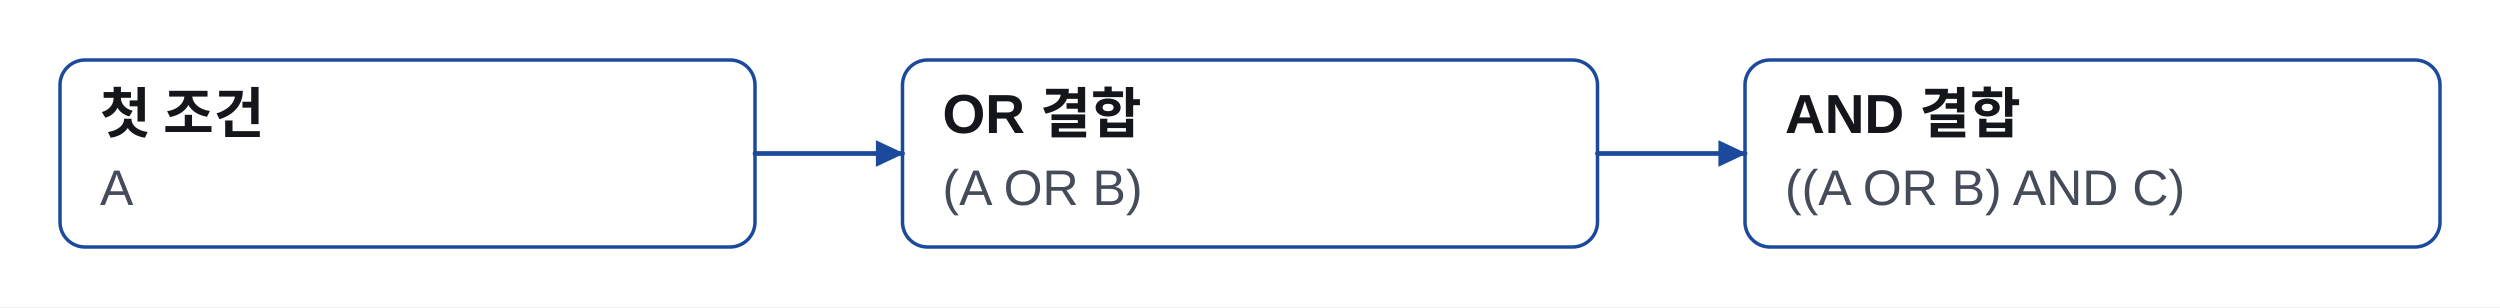
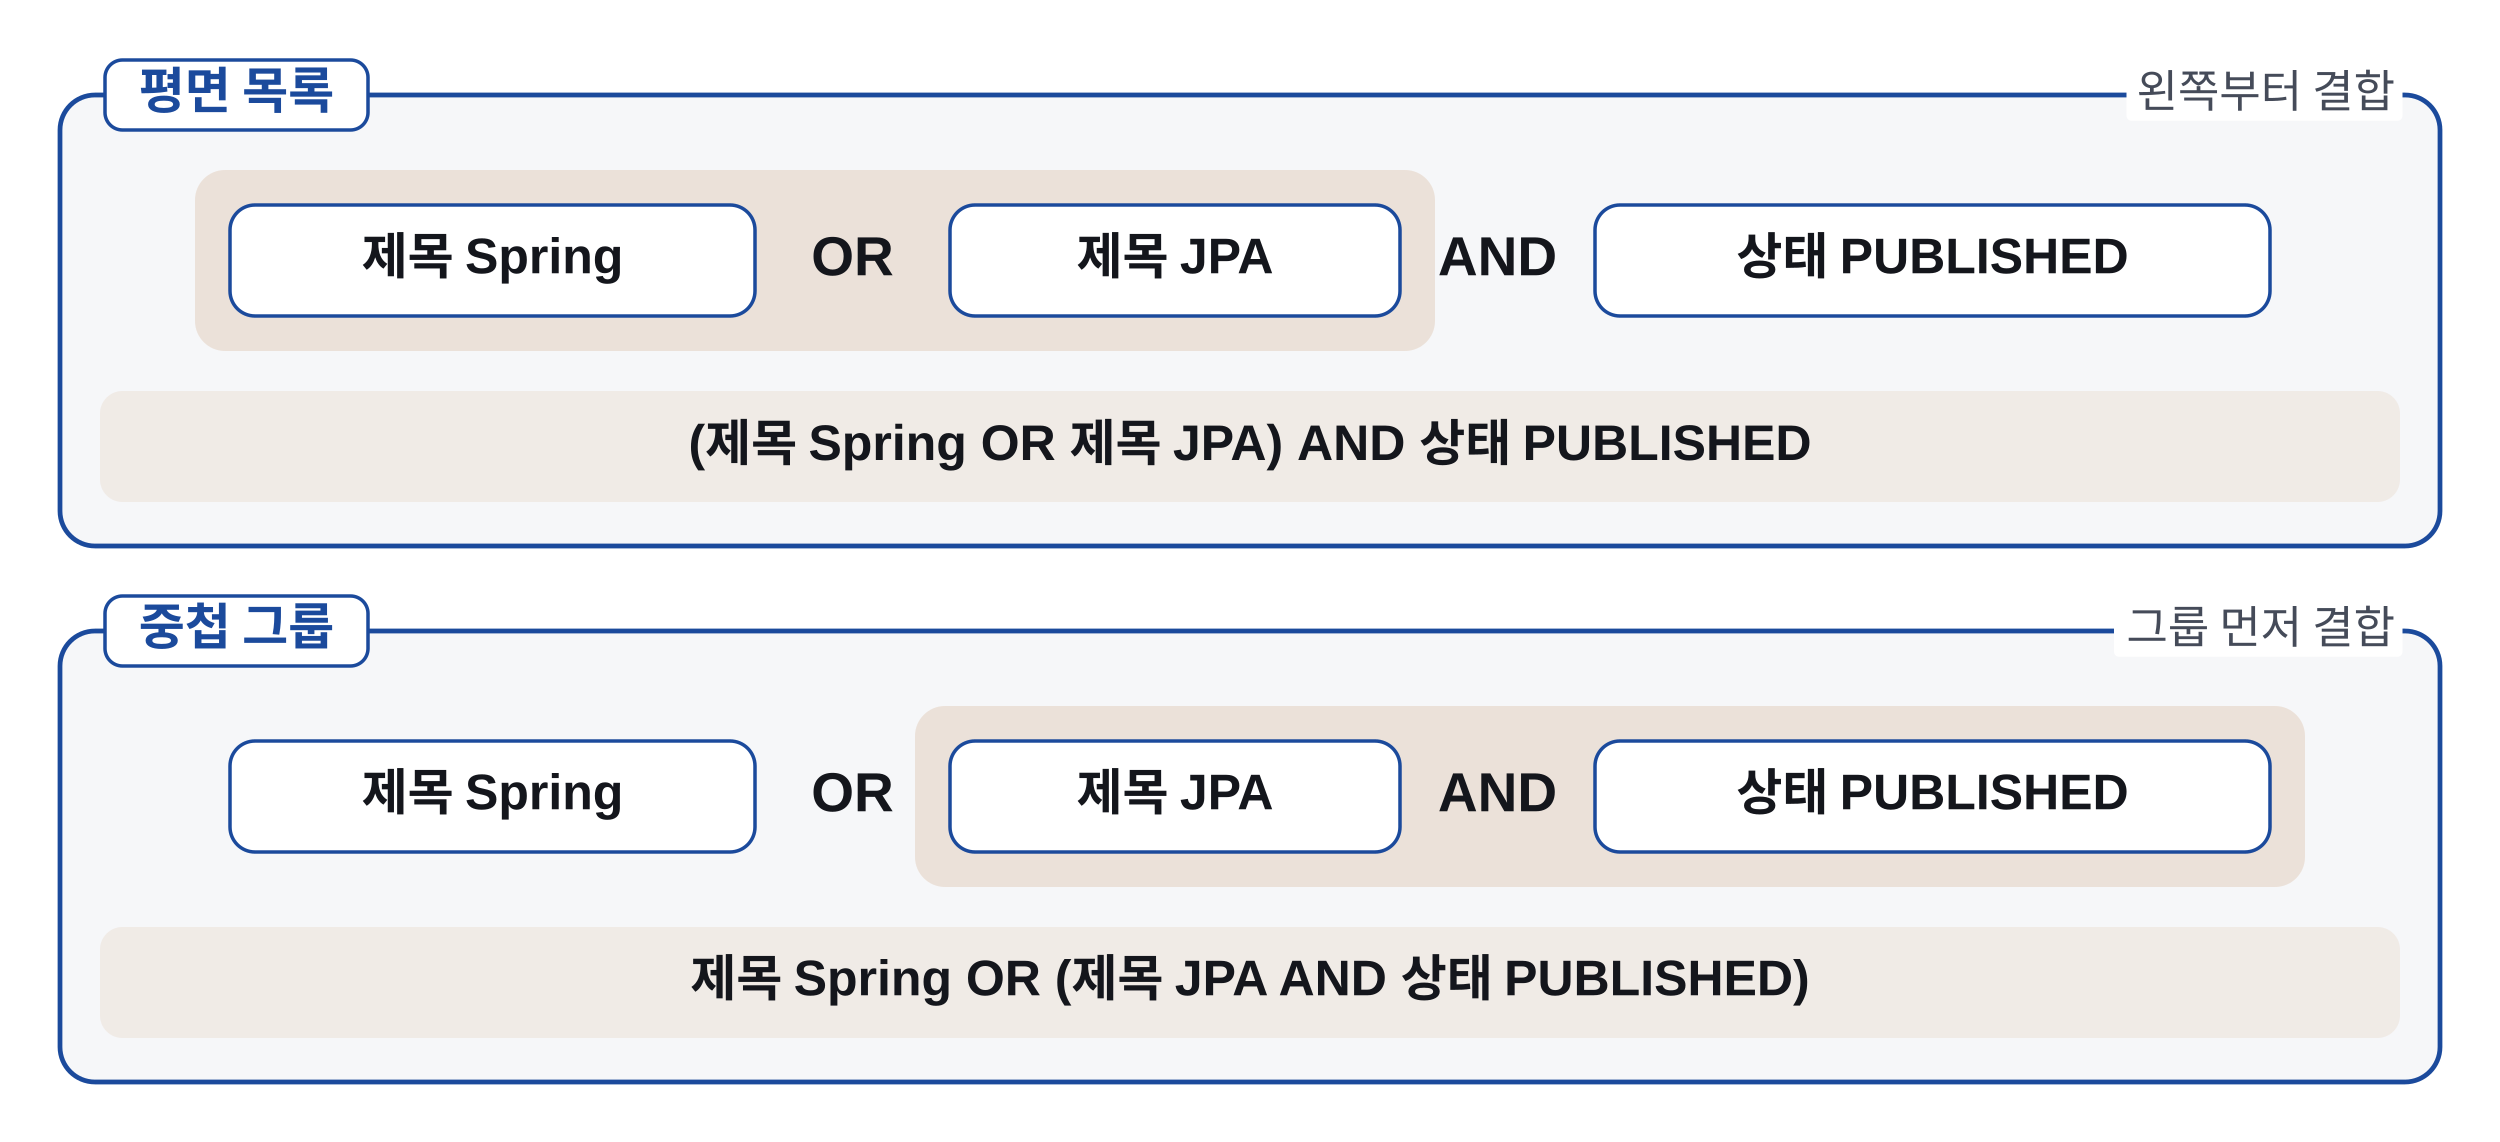
- <svg xmlns="http://www.w3.org/2000/svg" data-list-mode="plain" width="1000.0" height="122.8" viewBox="0 0 1000.0 122.8" font-family="Arial, 'Noto Sans KR', 'Apple SD Gothic Neo', sans-serif">
+ <svg xmlns="http://www.w3.org/2000/svg" data-list-mode="plain" width="1000.0" height="456.8" viewBox="0 0 1000.0 456.8" font-family="Arial, 'Noto Sans KR', 'Apple SD Gothic Neo', sans-serif">
  <defs>
    <linearGradient id="bgwash" x1="0" y1="0" x2="0" y2="1">
      <stop offset="0" stop-color="#ffffff" />
      <stop offset="1" stop-color="#ffffff" />
    </linearGradient>
    <marker id="arr-blue" viewBox="0 0 10 10" refX="8.5" refY="5" markerWidth="7" markerHeight="7" orient="auto">
      <path d="M0.5 1 L9 5 L0.5 9 z" fill="#1b4a9c" />
    </marker>
    <marker id="arr-green" viewBox="0 0 10 10" refX="8.5" refY="5" markerWidth="7" markerHeight="7" orient="auto">
      <path d="M0.5 1 L9 5 L0.5 9 z" fill="#3f7a2e" />
    </marker>
    <marker id="arr-orange" viewBox="0 0 10 10" refX="8.5" refY="5" markerWidth="7" markerHeight="7" orient="auto">
      <path d="M0.5 1 L9 5 L0.5 9 z" fill="#a8560c" />
    </marker>
    <marker id="arr-purple" viewBox="0 0 10 10" refX="8.5" refY="5" markerWidth="7" markerHeight="7" orient="auto">
      <path d="M0.5 1 L9 5 L0.5 9 z" fill="#5b46a8" />
    </marker>
    <marker id="arr-cyan" viewBox="0 0 10 10" refX="8.5" refY="5" markerWidth="7" markerHeight="7" orient="auto">
      <path d="M0.5 1 L9 5 L0.5 9 z" fill="#0f6f96" />
    </marker>
    <marker id="arr-teal" viewBox="0 0 10 10" refX="8.5" refY="5" markerWidth="7" markerHeight="7" orient="auto">
      <path d="M0.5 1 L9 5 L0.5 9 z" fill="#0b6a5a" />
    </marker>
    <marker id="arr-red" viewBox="0 0 10 10" refX="8.5" refY="5" markerWidth="7" markerHeight="7" orient="auto">
      <path d="M0.5 1 L9 5 L0.5 9 z" fill="#a8382a" />
    </marker>
    <marker id="arr-muted" viewBox="0 0 10 10" refX="8.5" refY="5" markerWidth="7" markerHeight="7" orient="auto">
      <path d="M0.5 1 L9 5 L0.5 9 z" fill="#79808f" />
    </marker>
    <marker id="arr-fg" viewBox="0 0 10 10" refX="8.5" refY="5" markerWidth="7" markerHeight="7" orient="auto">
      <path d="M0.5 1 L9 5 L0.5 9 z" fill="#454b59" />
    </marker>
    <marker id="arr-yellow" viewBox="0 0 10 10" refX="8.5" refY="5" markerWidth="7" markerHeight="7" orient="auto">
      <path d="M0.5 1 L9 5 L0.5 9 z" fill="#856310" />
    </marker>
  </defs>
-   <rect width="1000.0" height="122.8" fill="url(#bgwash)" />
-   <rect x="24.0" y="24.0" width="278.0" height="74.8" rx="10" fill="#ffffff" stroke="#1b4a9c" stroke-width="1.4" />
-   <text x="40.0" y="53.2" font-family="Arial, 'Noto Sans KR', 'Apple SD Gothic Neo', sans-serif" font-size="22" fill="#14161c" font-weight="700" text-anchor="start">첫 조건</text>
-   <text x="40.0" y="82.0" font-family="Arial, 'Noto Sans KR', 'Apple SD Gothic Neo', sans-serif" font-size="20" fill="#454b59" font-weight="400" text-anchor="start">A</text>
-   <rect x="361.0" y="24.0" width="278.0" height="74.8" rx="10" fill="#ffffff" stroke="#1b4a9c" stroke-width="1.4" />
-   <text x="377.0" y="53.2" font-family="Arial, 'Noto Sans KR', 'Apple SD Gothic Neo', sans-serif" font-size="22" fill="#14161c" font-weight="700" text-anchor="start">OR 결합</text>
-   <text x="377.0" y="82.0" font-family="Arial, 'Noto Sans KR', 'Apple SD Gothic Neo', sans-serif" font-size="20" fill="#454b59" font-weight="400" text-anchor="start">(A OR B)</text>
-   <rect x="698.0" y="24.0" width="278.0" height="74.8" rx="10" fill="#ffffff" stroke="#1b4a9c" stroke-width="1.4" />
-   <text x="714.0" y="53.2" font-family="Arial, 'Noto Sans KR', 'Apple SD Gothic Neo', sans-serif" font-size="22" fill="#14161c" font-weight="700" text-anchor="start">AND 결합</text>
-   <text x="714.0" y="82.0" font-family="Arial, 'Noto Sans KR', 'Apple SD Gothic Neo', sans-serif" font-size="20" fill="#454b59" font-weight="400" text-anchor="start">((A OR B) AND C)</text>
-   <path d="M 302.0 61.4 L 331.0 61.4 Q 331.5 61.4 331.5 61.4 L 331.5 61.4 Q 331.5 61.4 332.0 61.4 L 361.0 61.4" fill="none" stroke="#1b4a9c" stroke-width="1.9" stroke-linecap="round" stroke-linejoin="round" marker-end="url(#arr-blue)" />
-   <path d="M 639.0 61.4 L 668.0 61.4 Q 668.5 61.4 668.5 61.4 L 668.5 61.4 Q 668.5 61.4 669.0 61.4 L 698.0 61.4" fill="none" stroke="#1b4a9c" stroke-width="1.9" stroke-linecap="round" stroke-linejoin="round" marker-end="url(#arr-blue)" />
+   <rect width="1000.0" height="456.8" fill="url(#bgwash)" />
+   <rect x="24.0" y="38.0" width="952.0" height="180.4" rx="14" fill="#f6f7f9" stroke="#1b4a9c" stroke-width="1.9" />
+   <rect x="42.0" y="24.0" width="105.2" height="28.0" rx="7" fill="#ffffff" stroke="#1b4a9c" stroke-width="1.4" />
+   <text x="94.6" y="43.4" font-family="Arial, 'Noto Sans KR', 'Apple SD Gothic Neo', sans-serif" font-size="20" fill="#1b4a9c" font-weight="700" text-anchor="middle">평면 목록</text>
+   <rect x="850.6" y="28.1" width="110.4" height="20.2" rx="2" fill="#ffffff" />
+   <text x="958.0" y="42.9" font-family="Arial, 'Noto Sans KR', 'Apple SD Gothic Neo', sans-serif" font-size="18" fill="#454b59" font-weight="400" text-anchor="end">왼쪽부터 결합</text>
+   <path d="M 78 80 A 12 12 0 0 1 90 68 H 562 A 12 12 0 0 1 574 80 V 128.4 A 12 12 0 0 1 562 140.4 H 90 A 12 12 0 0 1 78 128.4 Z" fill="#a8560c" opacity="0.14" data-band="1" />
+   <rect x="92.0" y="82.0" width="210.0" height="44.4" rx="10" fill="#ffffff" stroke="#1b4a9c" stroke-width="1.4" />
+   <text x="197.0" y="109.6" font-family="Arial, 'Noto Sans KR', 'Apple SD Gothic Neo', sans-serif" font-size="20" fill="#14161c" font-weight="600" text-anchor="middle">제목 Spring</text>
+   <rect x="380.0" y="82.0" width="180.0" height="44.4" rx="10" fill="#ffffff" stroke="#1b4a9c" stroke-width="1.4" />
+   <text x="470.0" y="109.6" font-family="Arial, 'Noto Sans KR', 'Apple SD Gothic Neo', sans-serif" font-size="20" fill="#14161c" font-weight="600" text-anchor="middle">제목 JPA</text>
+   <rect x="638.0" y="82.0" width="270.0" height="44.4" rx="10" fill="#ffffff" stroke="#1b4a9c" stroke-width="1.4" />
+   <text x="773.0" y="109.6" font-family="Arial, 'Noto Sans KR', 'Apple SD Gothic Neo', sans-serif" font-size="20" fill="#14161c" font-weight="600" text-anchor="middle">상태 PUBLISHED</text>
+   <text x="341.0" y="110.1" font-family="Arial, 'Noto Sans KR', 'Apple SD Gothic Neo', sans-serif" font-size="22" fill="#14161c" font-weight="700" text-anchor="middle">OR</text>
+   <text x="599.0" y="110.1" font-family="Arial, 'Noto Sans KR', 'Apple SD Gothic Neo', sans-serif" font-size="22" fill="#14161c" font-weight="700" text-anchor="middle">AND</text>
+   <rect x="40.0" y="156.4" width="920.0" height="44.4" rx="9" fill="#a8560c" opacity="0.08" />
+   <text x="500.0" y="184.0" font-family="Arial, 'Noto Sans KR', 'Apple SD Gothic Neo', sans-serif" font-size="20" fill="#14161c" font-weight="600" text-anchor="middle">(제목 Spring OR 제목 JPA) AND 상태 PUBLISHED</text>
+   <rect x="24.0" y="252.4" width="952.0" height="180.4" rx="14" fill="#f6f7f9" stroke="#1b4a9c" stroke-width="1.9" />
+   <rect x="42.0" y="238.4" width="105.2" height="28.0" rx="7" fill="#ffffff" stroke="#1b4a9c" stroke-width="1.4" />
+   <text x="94.6" y="257.8" font-family="Arial, 'Noto Sans KR', 'Apple SD Gothic Neo', sans-serif" font-size="20" fill="#1b4a9c" font-weight="700" text-anchor="middle">중첩 그룹</text>
+   <rect x="845.6" y="242.5" width="115.4" height="20.2" rx="2" fill="#ffffff" />
+   <text x="958.0" y="257.3" font-family="Arial, 'Noto Sans KR', 'Apple SD Gothic Neo', sans-serif" font-size="18" fill="#454b59" font-weight="400" text-anchor="end">그룹 먼저 결합</text>
+   <path d="M 366 294.4 A 12 12 0 0 1 378 282.4 H 910 A 12 12 0 0 1 922 294.4 V 342.8 A 12 12 0 0 1 910 354.8 H 378 A 12 12 0 0 1 366 342.8 Z" fill="#a8560c" opacity="0.14" data-band="1" />
+   <rect x="92.0" y="296.4" width="210.0" height="44.4" rx="10" fill="#ffffff" stroke="#1b4a9c" stroke-width="1.4" />
+   <text x="197.0" y="324.0" font-family="Arial, 'Noto Sans KR', 'Apple SD Gothic Neo', sans-serif" font-size="20" fill="#14161c" font-weight="600" text-anchor="middle">제목 Spring</text>
+   <rect x="380.0" y="296.4" width="180.0" height="44.4" rx="10" fill="#ffffff" stroke="#1b4a9c" stroke-width="1.4" />
+   <text x="470.0" y="324.0" font-family="Arial, 'Noto Sans KR', 'Apple SD Gothic Neo', sans-serif" font-size="20" fill="#14161c" font-weight="600" text-anchor="middle">제목 JPA</text>
+   <rect x="638.0" y="296.4" width="270.0" height="44.4" rx="10" fill="#ffffff" stroke="#1b4a9c" stroke-width="1.4" />
+   <text x="773.0" y="324.0" font-family="Arial, 'Noto Sans KR', 'Apple SD Gothic Neo', sans-serif" font-size="20" fill="#14161c" font-weight="600" text-anchor="middle">상태 PUBLISHED</text>
+   <text x="341.0" y="324.5" font-family="Arial, 'Noto Sans KR', 'Apple SD Gothic Neo', sans-serif" font-size="22" fill="#14161c" font-weight="700" text-anchor="middle">OR</text>
+   <text x="599.0" y="324.5" font-family="Arial, 'Noto Sans KR', 'Apple SD Gothic Neo', sans-serif" font-size="22" fill="#14161c" font-weight="700" text-anchor="middle">AND</text>
+   <rect x="40.0" y="370.8" width="920.0" height="44.4" rx="9" fill="#a8560c" opacity="0.08" />
+   <text x="500.0" y="398.4" font-family="Arial, 'Noto Sans KR', 'Apple SD Gothic Neo', sans-serif" font-size="20" fill="#14161c" font-weight="600" text-anchor="middle">제목 Spring OR (제목 JPA AND 상태 PUBLISHED)</text>
</svg>
